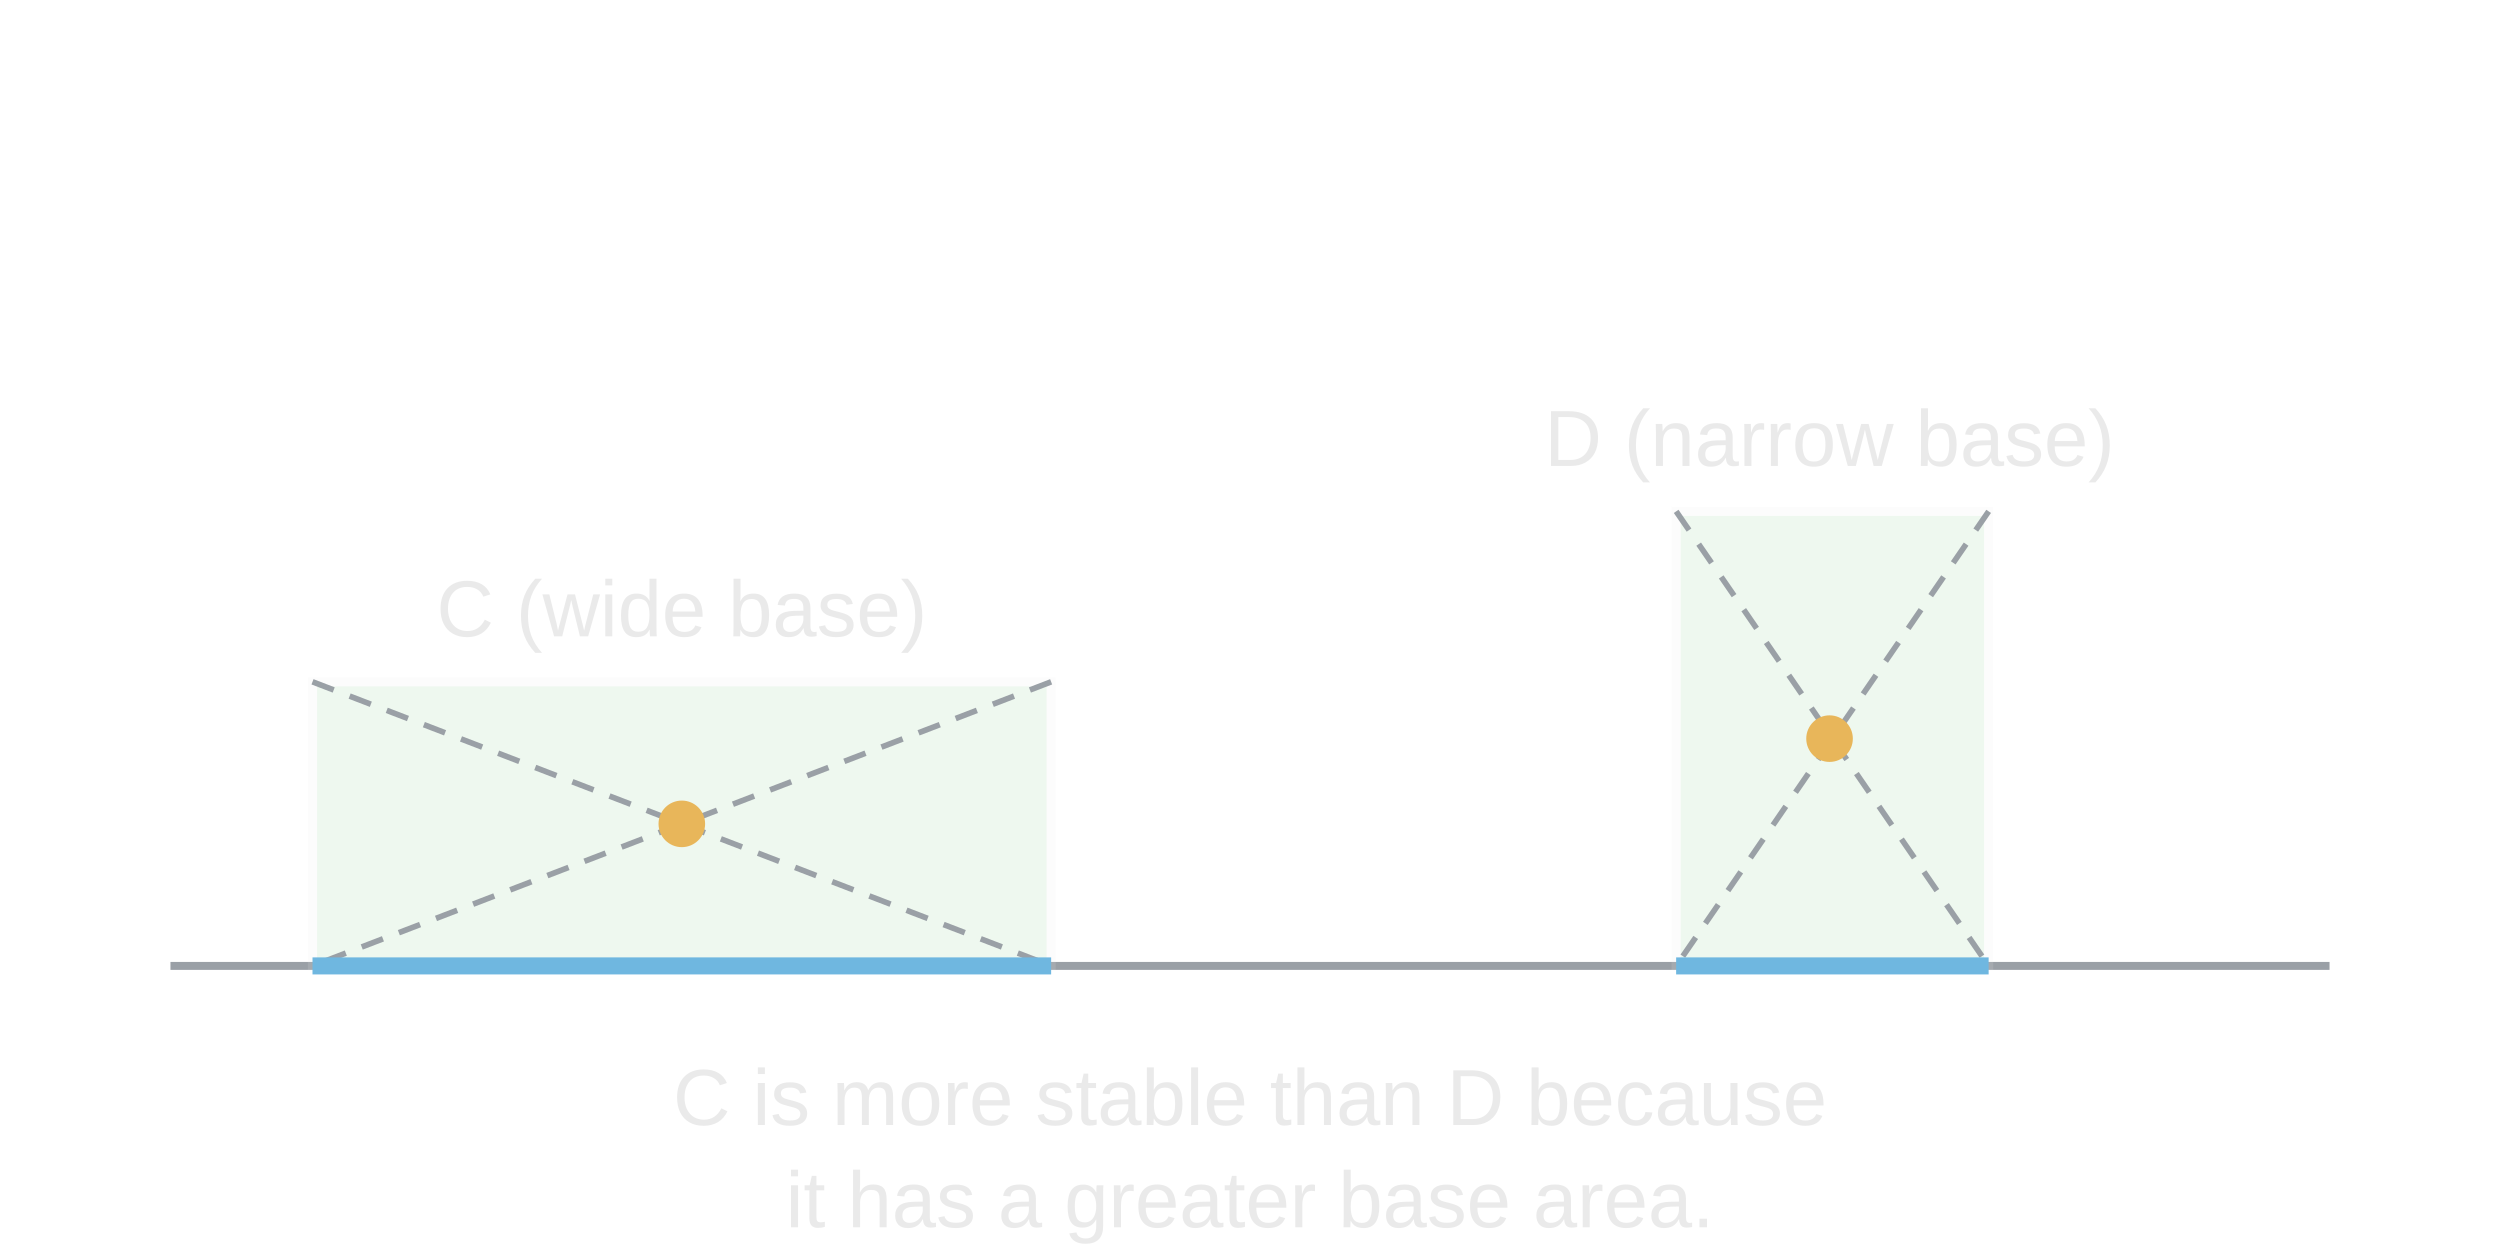
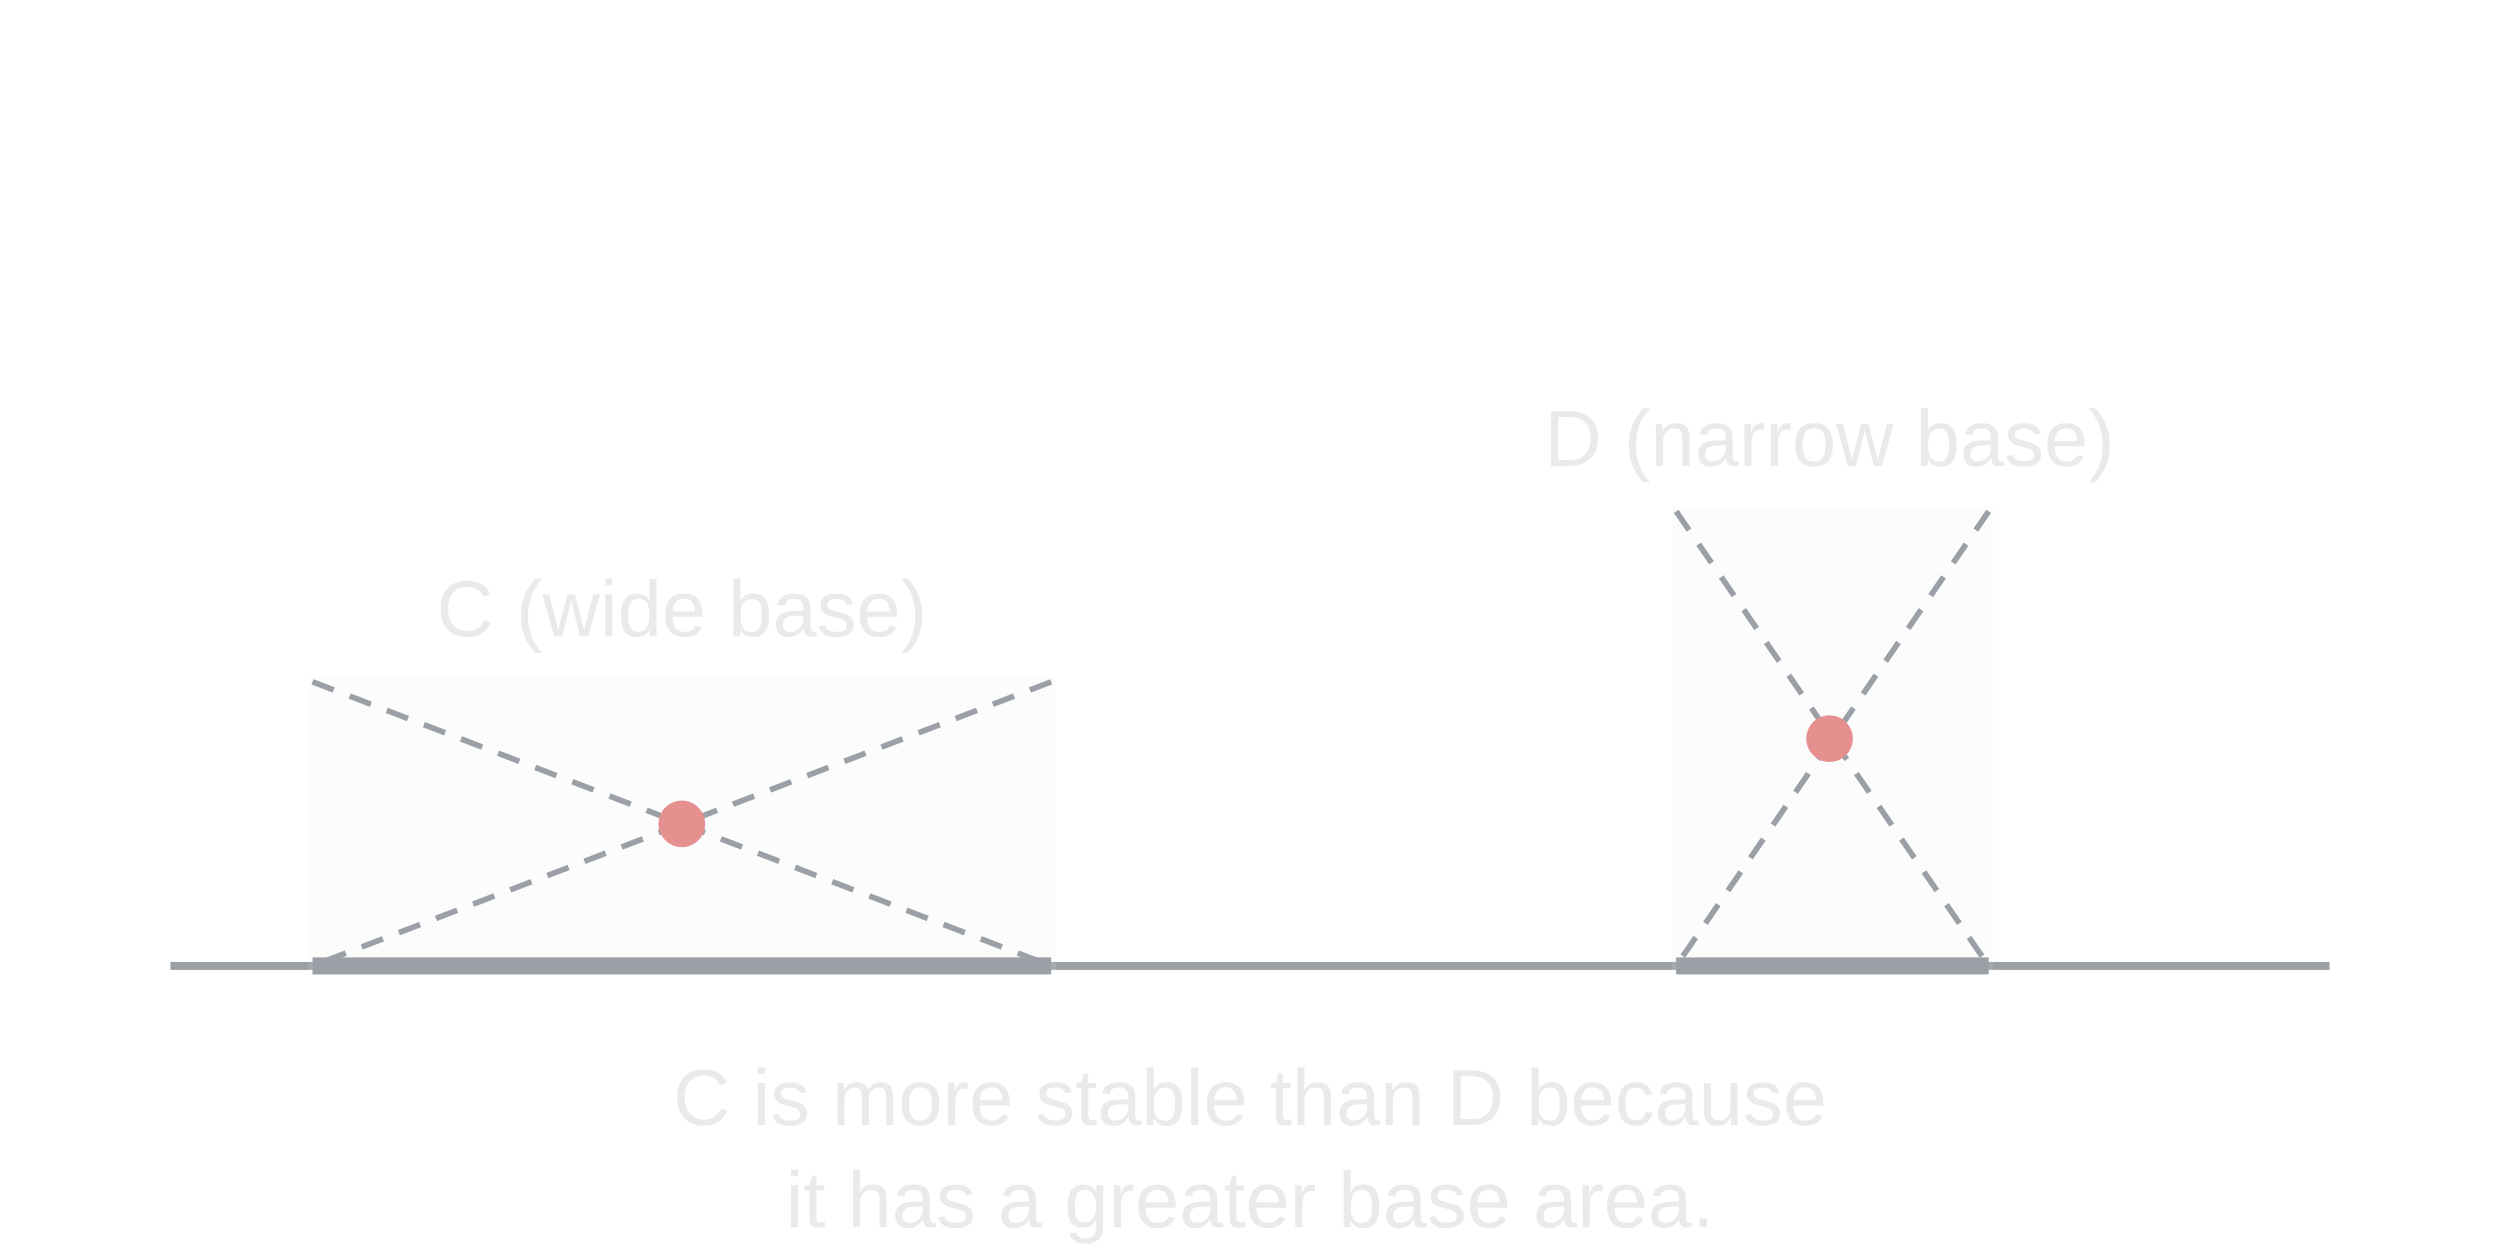
<svg xmlns="http://www.w3.org/2000/svg" viewBox="0 0 440 220" font-family="Segoe UI, Arial, sans-serif">
  <style>
    text { fill:#EAEAEA; }
-     .box { fill:#86C98B; opacity:0.14; stroke:#EAEAEA; stroke-width:1.6; }
+     .box { fill:#EAEAEA; opacity:0.14; stroke:#EAEAEA; stroke-width:1.6; }
    .diag { stroke:#9AA0A6; stroke-width:1; stroke-dasharray:4 3; fill:none; }
-     .cg { fill:#E8B65A; stroke:#E8B65A; }
+     .cg { fill:#E58F8F; stroke:#E58F8F; }
    .ground { stroke:#9AA0A6; stroke-width:1.4; }
-     .base { stroke:#6FB7E0; stroke-width:3; }
+     .base { stroke:#9AA0A6; stroke-width:3; }
    .lbl { font-size:14px; }
  </style>
  <line class="ground" x1="30" y1="170" x2="410" y2="170" />
  <rect class="box" x="55" y="120" width="130" height="50" />
  <line class="diag" x1="55" y1="120" x2="185" y2="170" />
  <line class="diag" x1="185" y1="120" x2="55" y2="170" />
  <circle class="cg" cx="120" cy="145" r="3.6" />
  <line class="base" x1="55" y1="170" x2="185" y2="170" />
  <text class="lbl" x="120" y="112" text-anchor="middle">C (wide base)</text>
  <rect class="box" x="295" y="90" width="55" height="80" />
  <line class="diag" x1="295" y1="90" x2="350" y2="170" />
  <line class="diag" x1="350" y1="90" x2="295" y2="170" />
  <circle class="cg" cx="322" cy="130" r="3.6" />
  <line class="base" x1="295" y1="170" x2="350" y2="170" />
  <text class="lbl" x="322" y="82" text-anchor="middle">D (narrow base)</text>
  <text class="lbl" x="220" y="198" text-anchor="middle" font-size="13">C is more stable than D because</text>
  <text class="lbl" x="220" y="216" text-anchor="middle" font-size="13">it has a greater base area.</text>
</svg>
